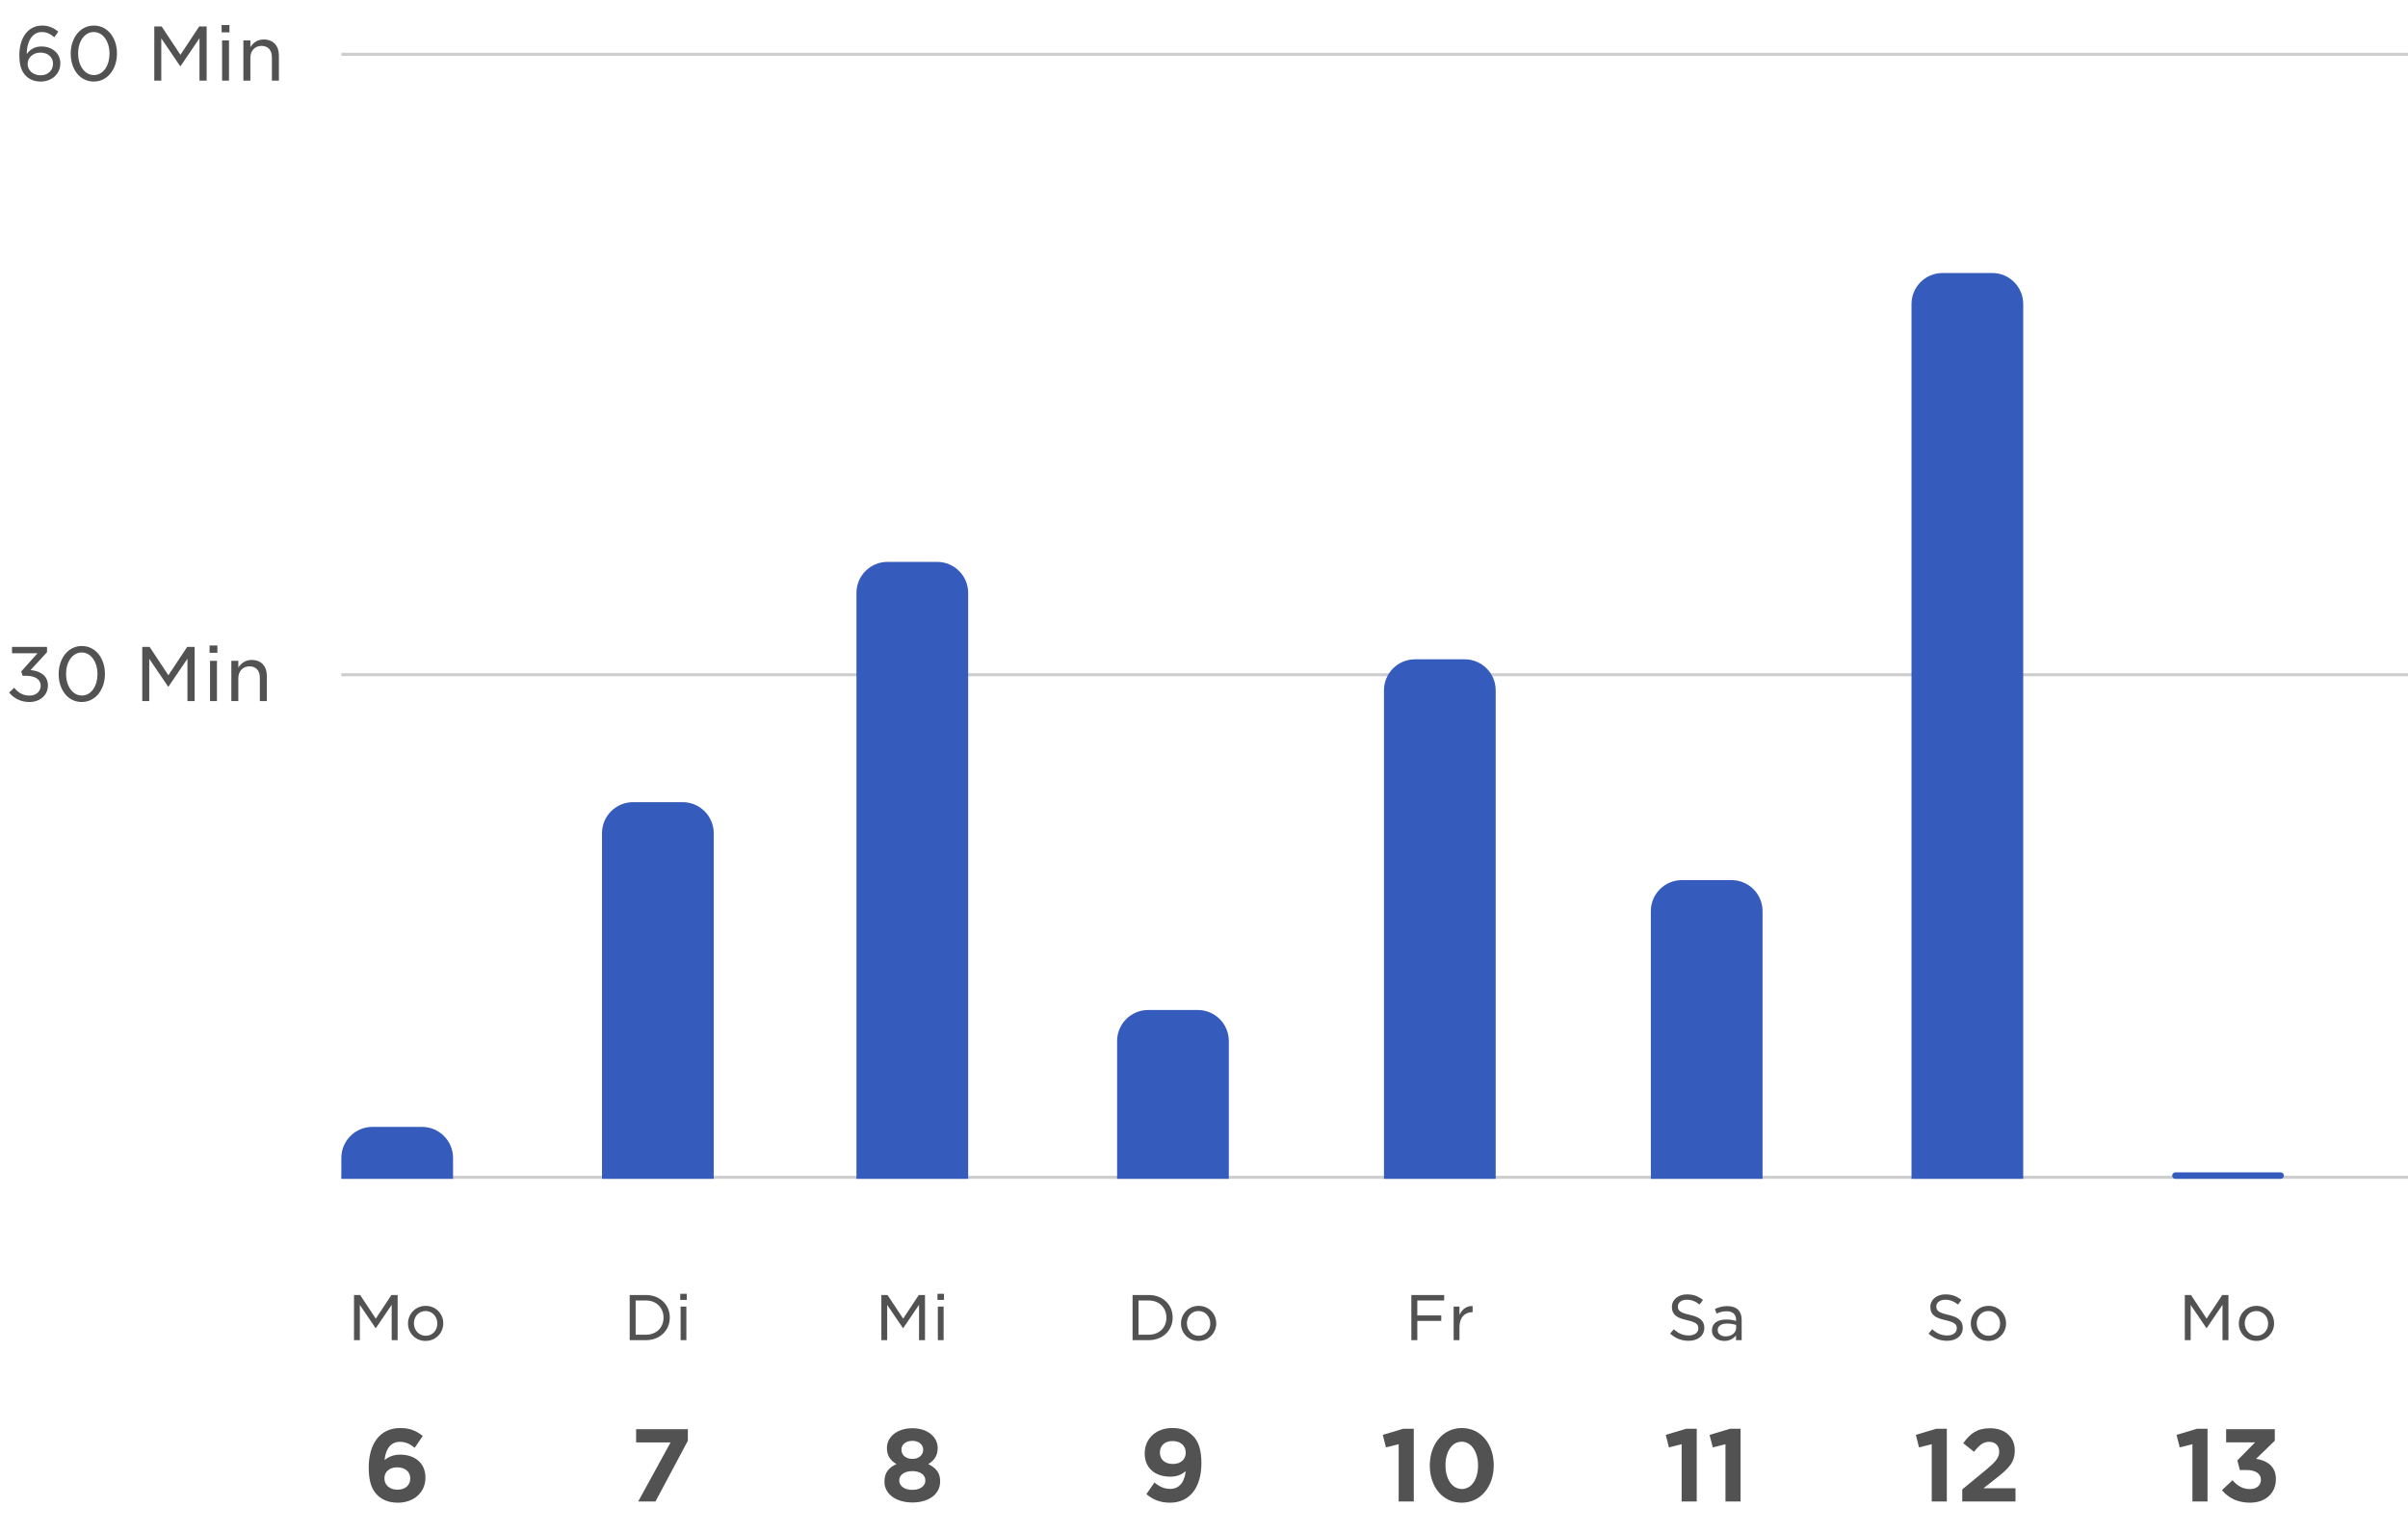
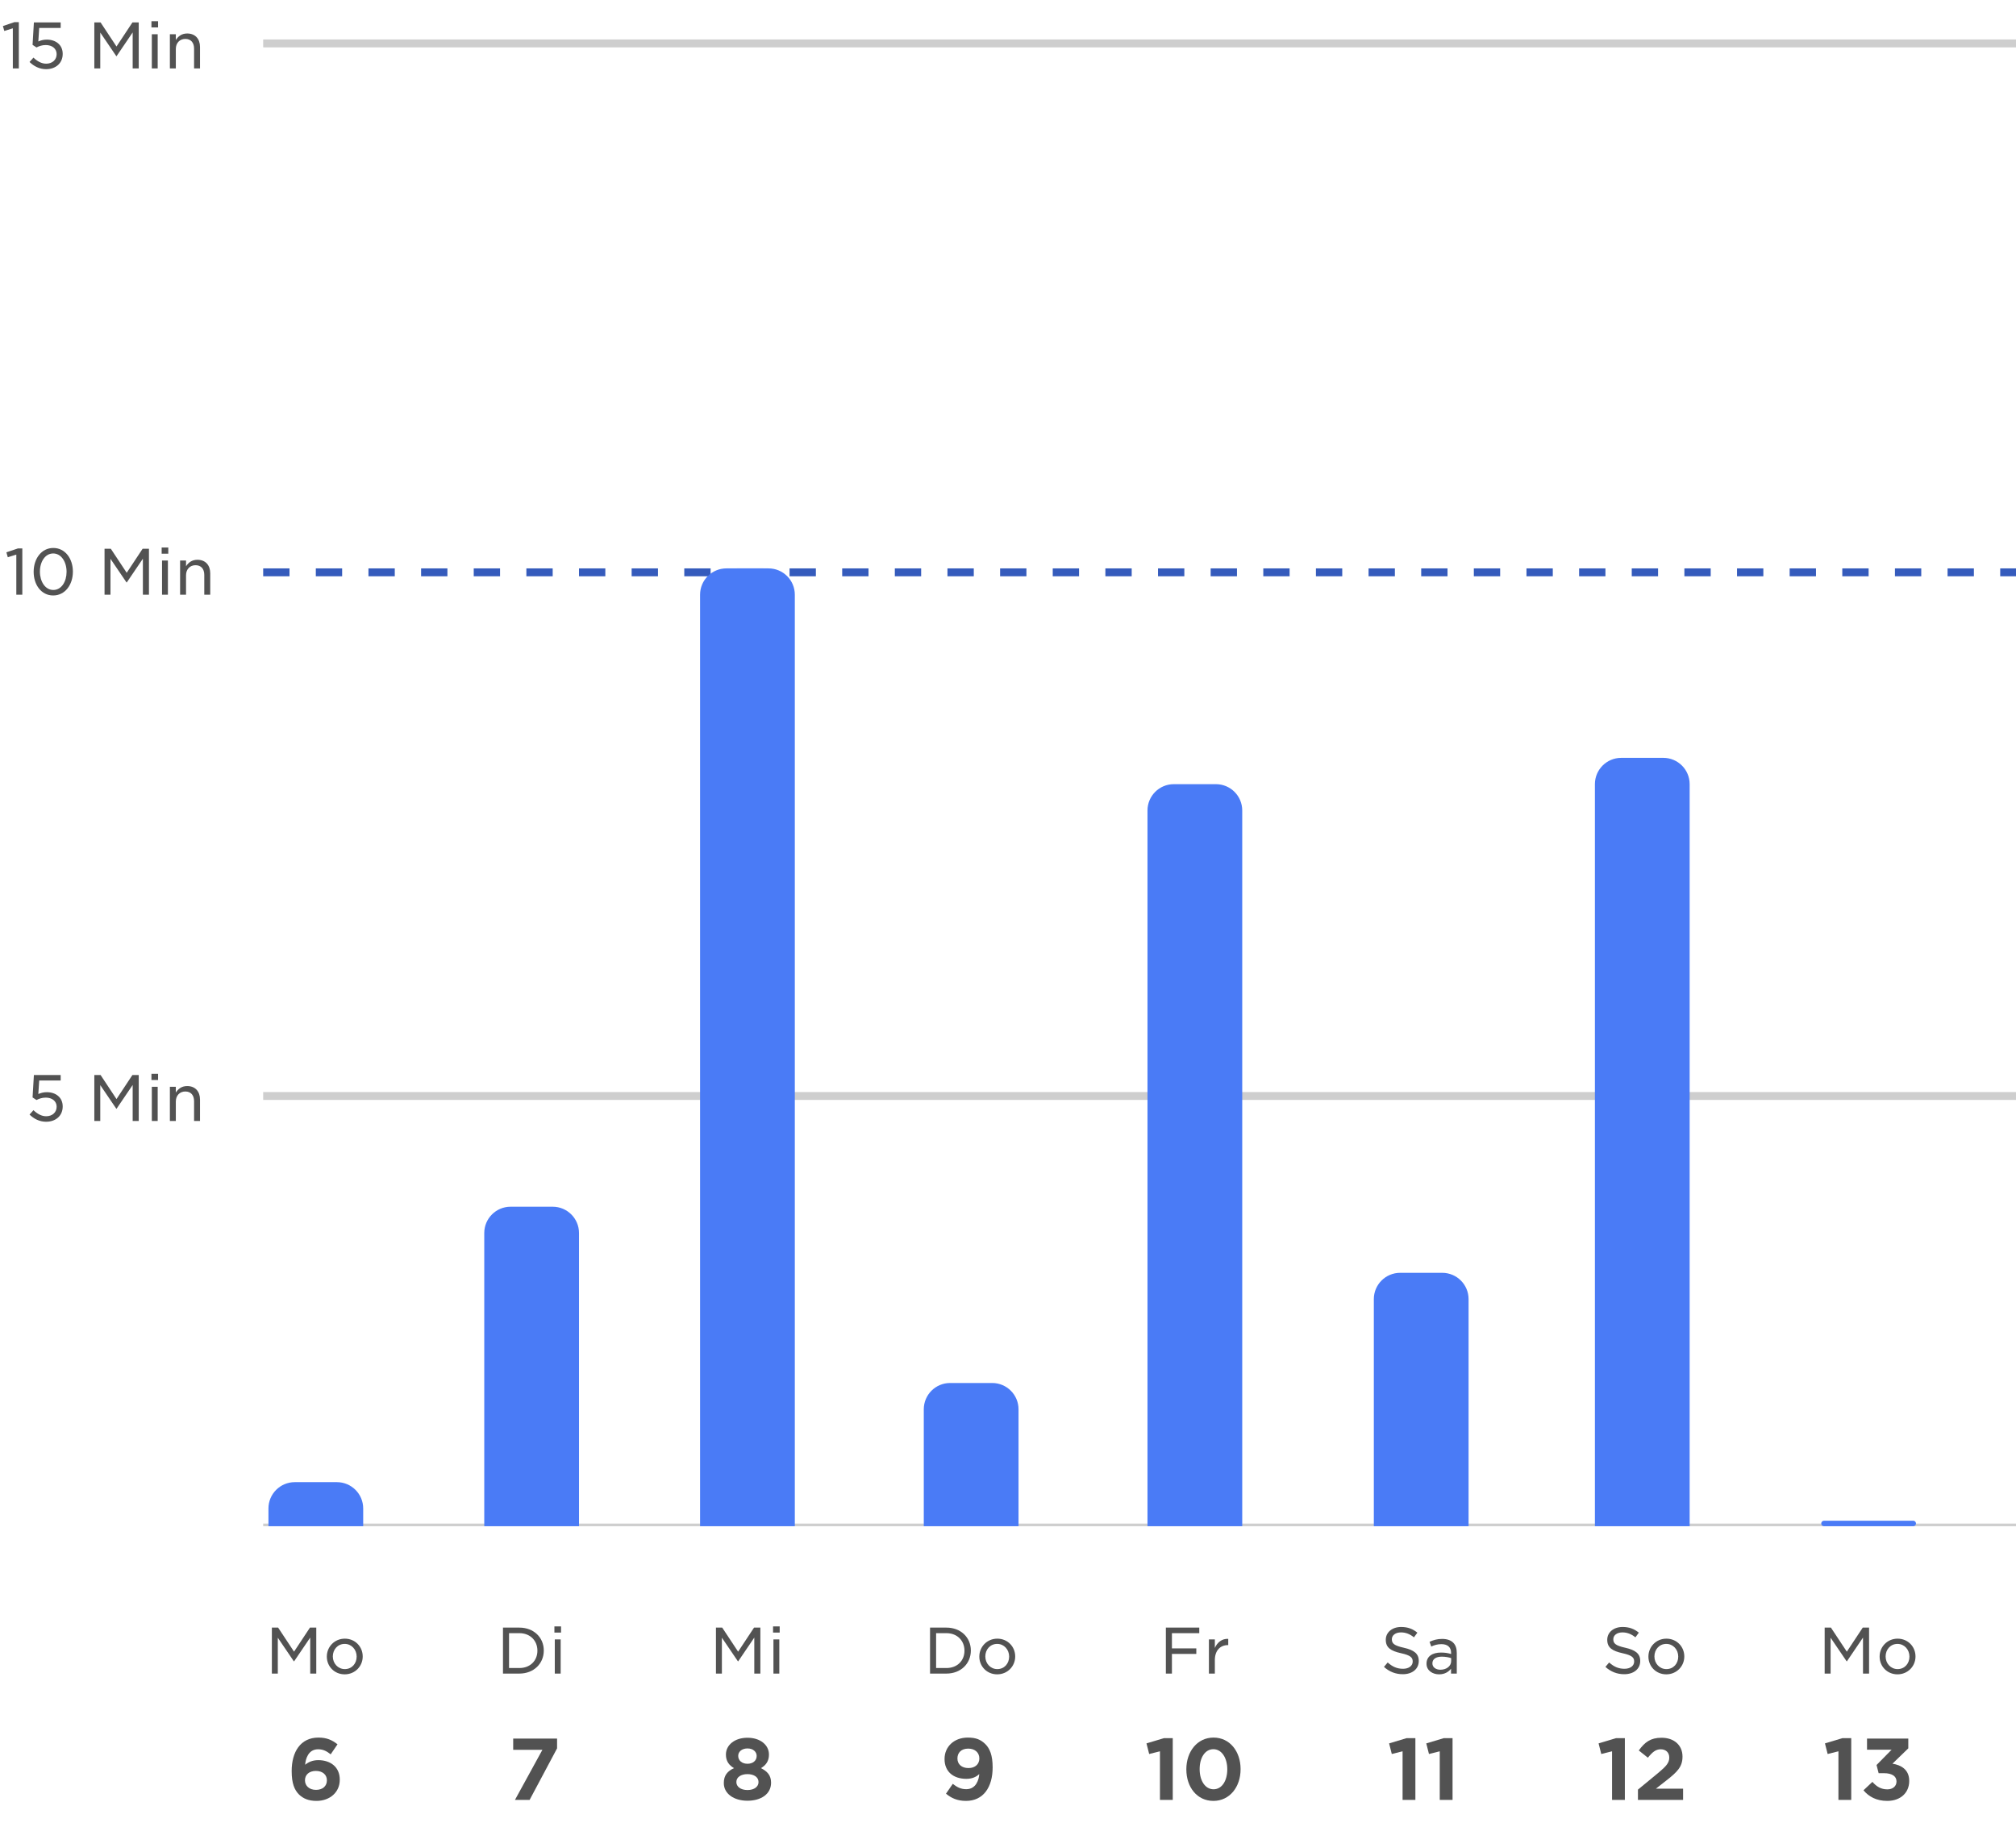
- <svg xmlns="http://www.w3.org/2000/svg" width="388" height="247" viewBox="0 0 388 247" fill="none">
-   <line x1="55" y1="189.75" x2="388" y2="189.75" stroke="#CECECE" stroke-width="0.5" />
-   <line x1="55" y1="108.75" x2="388" y2="108.75" stroke="#CECECE" stroke-width="0.5" />
-   <path d="M4.745 113.144C6.437 113.144 7.721 112.052 7.721 110.48V110.456C7.721 108.848 6.389 108.128 4.925 107.996L7.577 105.116V104.264H1.937V105.284H6.053L3.425 108.212L3.641 108.92H4.241C5.609 108.92 6.557 109.484 6.557 110.504V110.528C6.557 111.476 5.765 112.112 4.769 112.112C3.725 112.112 2.945 111.656 2.297 110.852L1.469 111.608C2.189 112.508 3.269 113.144 4.745 113.144ZM13.163 113.144C15.431 113.144 16.907 111.092 16.907 108.632V108.608C16.907 106.148 15.443 104.12 13.187 104.12C10.931 104.12 9.455 106.172 9.455 108.632V108.656C9.455 111.116 10.895 113.144 13.163 113.144ZM13.187 112.1C11.639 112.1 10.643 110.48 10.643 108.632V108.608C10.643 106.748 11.627 105.164 13.163 105.164C14.711 105.164 15.707 106.772 15.707 108.632V108.656C15.707 110.504 14.747 112.1 13.187 112.1ZM22.921 113H24.049V106.184L27.097 110.672H27.145L30.205 106.16V113H31.357V104.264H30.157L27.133 108.836L24.109 104.264H22.921V113ZM33.771 105.212H35.031V104.036H33.771V105.212ZM33.843 113H34.959V106.508H33.843V113ZM37.275 113H38.403V109.304C38.403 108.14 39.171 107.396 40.203 107.396C41.259 107.396 41.871 108.092 41.871 109.244V113H42.999V108.932C42.999 107.408 42.111 106.364 40.563 106.364C39.483 106.364 38.835 106.928 38.403 107.6V106.508H37.275V113Z" fill="#525252" />
-   <line x1="55" y1="8.75" x2="388" y2="8.75" stroke="#CECECE" stroke-width="0.5" />
-   <path d="M6.551 13.144C8.339 13.144 9.72 11.92 9.72 10.216V10.192C9.72 8.524 8.328 7.492 6.684 7.492C5.604 7.492 4.859 7.948 4.308 8.716V8.656C4.308 6.904 5.088 5.164 6.731 5.164C7.535 5.164 8.111 5.464 8.748 6.004L9.396 5.104C8.627 4.492 7.859 4.12 6.792 4.12C4.439 4.12 3.119 6.196 3.119 8.86V8.884C3.119 10.66 3.515 11.56 4.199 12.256C4.763 12.808 5.556 13.144 6.551 13.144ZM6.551 12.136C5.316 12.136 4.452 11.344 4.452 10.3V10.276C4.452 9.34 5.268 8.476 6.516 8.476C7.728 8.476 8.543 9.232 8.543 10.24V10.264C8.543 11.308 7.776 12.136 6.551 12.136ZM15.103 13.144C17.371 13.144 18.847 11.092 18.847 8.632V8.608C18.847 6.148 17.383 4.12 15.127 4.12C12.871 4.12 11.395 6.172 11.395 8.632V8.656C11.395 11.116 12.835 13.144 15.103 13.144ZM15.127 12.1C13.579 12.1 12.583 10.48 12.583 8.632V8.608C12.583 6.748 13.567 5.164 15.103 5.164C16.651 5.164 17.647 6.772 17.647 8.632V8.656C17.647 10.504 16.687 12.1 15.127 12.1ZM24.861 13H25.989V6.184L29.037 10.672H29.085L32.145 6.16V13H33.297V4.264H32.097L29.073 8.836L26.049 4.264H24.861V13ZM35.711 5.212H36.971V4.036H35.711V5.212ZM35.783 13H36.899V6.508H35.783V13ZM39.215 13H40.343V9.304C40.343 8.14 41.111 7.396 42.143 7.396C43.199 7.396 43.811 8.092 43.811 9.244V13H44.939V8.932C44.939 7.408 44.051 6.364 42.503 6.364C41.423 6.364 40.775 6.928 40.343 7.6V6.508H39.215V13Z" fill="#525252" />
-   <rect width="18" height="1.047" rx="0.523" transform="matrix(1 0 0 -1 350 190)" fill="#355BBC" />
-   <path d="M352.041 216H352.981V210.32L355.521 214.06H355.561L358.111 210.3V216H359.071V208.72H358.071L355.551 212.53L353.031 208.72H352.041V216ZM363.573 216.12C365.213 216.12 366.423 214.83 366.423 213.3V213.28C366.423 211.74 365.223 210.47 363.593 210.47C361.953 210.47 360.743 211.77 360.743 213.3V213.32C360.743 214.85 361.933 216.12 363.573 216.12ZM363.593 215.29C362.503 215.29 361.693 214.39 361.693 213.3V213.28C361.693 212.2 362.453 211.3 363.573 211.3C364.653 211.3 365.463 212.2 365.463 213.3V213.32C365.463 214.4 364.713 215.29 363.593 215.29Z" fill="#525252" />
-   <path d="M353.266 242H355.698V230.272H354.018L350.706 231.264L351.218 233.28L353.266 232.768V242ZM362.537 242.192C365.097 242.192 366.713 240.608 366.713 238.416V238.384C366.713 236.224 365.145 235.376 363.529 235.12L366.537 232.208V230.352H358.697V232.464H363.369L360.505 235.376L360.905 236.928H361.945C363.401 236.928 364.297 237.488 364.297 238.48V238.512C364.297 239.408 363.577 240 362.569 240C361.369 240 360.521 239.488 359.721 238.576L358.025 240.176C359.017 241.36 360.457 242.192 362.537 242.192Z" fill="#525252" />
-   <path d="M308 49C308 46.239 310.239 44 313 44H321C323.761 44 326 46.239 326 49V190H308V49Z" fill="#355BBC" />
-   <path d="M313.738 216.1C315.208 216.1 316.258 215.29 316.258 214.01V213.99C316.258 212.84 315.498 212.27 313.898 211.91C312.358 211.57 311.998 211.23 311.998 210.57V210.55C311.998 209.96 312.548 209.48 313.438 209.48C314.168 209.48 314.828 209.72 315.498 210.26L316.038 209.52C315.298 208.92 314.518 208.62 313.458 208.62C312.058 208.62 311.038 209.46 311.038 210.64V210.66C311.038 211.9 311.838 212.42 313.478 212.78C314.958 213.11 315.298 213.46 315.298 214.08V214.1C315.298 214.77 314.688 215.24 313.768 215.24C312.798 215.24 312.078 214.9 311.338 214.24L310.748 214.94C311.618 215.72 312.598 216.1 313.738 216.1ZM320.386 216.12C322.026 216.12 323.236 214.83 323.236 213.3V213.28C323.236 211.74 322.036 210.47 320.406 210.47C318.766 210.47 317.556 211.77 317.556 213.3V213.32C317.556 214.85 318.746 216.12 320.386 216.12ZM320.406 215.29C319.316 215.29 318.506 214.39 318.506 213.3V213.28C318.506 212.2 319.266 211.3 320.386 211.3C321.466 211.3 322.276 212.2 322.276 213.3V213.32C322.276 214.4 321.526 215.29 320.406 215.29Z" fill="#525252" />
-   <path d="M311.258 242H313.69V230.272H312.01L308.698 231.264L309.21 233.28L311.258 232.768V242ZM316.177 242H324.753V239.872H319.585L321.585 238.304C323.649 236.688 324.641 235.712 324.641 233.792V233.76C324.641 231.6 323.041 230.192 320.657 230.192C318.577 230.192 317.473 231.04 316.337 232.608L318.065 233.984C318.929 232.912 319.569 232.384 320.497 232.384C321.441 232.384 322.129 232.944 322.129 233.968C322.129 234.944 321.553 235.6 320.081 236.832L316.177 240.048V242Z" fill="#525252" />
-   <path d="M266 146.85C266 144.089 268.239 141.85 271 141.85H279C281.761 141.85 284 144.089 284 146.85V190H266V146.85Z" fill="#355BBC" />
-   <path d="M272.094 216.1C273.564 216.1 274.614 215.29 274.614 214.01V213.99C274.614 212.84 273.854 212.27 272.254 211.91C270.714 211.57 270.354 211.23 270.354 210.57V210.55C270.354 209.96 270.904 209.48 271.794 209.48C272.524 209.48 273.184 209.72 273.854 210.26L274.394 209.52C273.654 208.92 272.874 208.62 271.814 208.62C270.414 208.62 269.394 209.46 269.394 210.64V210.66C269.394 211.9 270.194 212.42 271.834 212.78C273.314 213.11 273.654 213.46 273.654 214.08V214.1C273.654 214.77 273.044 215.24 272.124 215.24C271.154 215.24 270.434 214.9 269.694 214.24L269.104 214.94C269.974 215.72 270.954 216.1 272.094 216.1ZM277.833 216.12C278.753 216.12 279.353 215.7 279.723 215.23V216H280.633V212.72C280.633 212.03 280.453 211.49 280.073 211.11C279.683 210.72 279.093 210.51 278.313 210.51C277.503 210.51 276.913 210.7 276.323 210.97L276.593 211.72C277.083 211.49 277.573 211.34 278.203 211.34C279.173 211.34 279.733 211.82 279.733 212.72V212.9C279.263 212.76 278.803 212.67 278.133 212.67C276.783 212.67 275.843 213.27 275.843 214.42V214.44C275.843 215.54 276.823 216.12 277.833 216.12ZM278.043 215.39C277.353 215.39 276.773 215.02 276.773 214.39V214.37C276.773 213.73 277.313 213.32 278.263 213.32C278.873 213.32 279.373 213.43 279.743 213.55V214.02C279.743 214.83 278.993 215.39 278.043 215.39Z" fill="#525252" />
-   <path d="M270.962 242H273.394V230.272H271.714L268.402 231.264L268.914 233.28L270.962 232.768V242ZM278.024 242H280.456V230.272H278.776L275.464 231.264L275.976 233.28L278.024 232.768V242Z" fill="#525252" />
-   <path d="M223 111.262C223 108.5 225.239 106.262 228 106.262H236C238.761 106.262 241 108.5 241 111.262V190H223V111.262Z" fill="#355BBC" />
-   <path d="M227.41 216H228.37V212.89H232.23V212.01H228.37V209.6H232.7V208.72H227.41V216ZM234.224 216H235.164V213.87C235.164 212.3 236.064 211.49 237.224 211.49H237.284V210.5C236.284 210.45 235.544 211.07 235.164 211.94V210.59H234.224V216Z" fill="#525252" />
-   <path d="M225.368 242H227.8V230.272H226.12L222.808 231.264L223.32 233.28L225.368 232.768V242ZM235.518 242.192C238.622 242.192 240.686 239.536 240.686 236.176V236.144C240.686 232.768 238.622 230.16 235.55 230.16C232.462 230.16 230.382 232.816 230.382 236.176V236.208C230.382 239.584 232.414 242.192 235.518 242.192ZM235.55 239.984C233.95 239.984 232.91 238.336 232.91 236.176V236.144C232.91 233.984 233.934 232.368 235.518 232.368C237.102 232.368 238.158 234.032 238.158 236.176V236.208C238.158 238.352 237.15 239.984 235.55 239.984Z" fill="#525252" />
-   <path d="M180 167.785C180 165.024 182.239 162.785 185 162.785H193C195.761 162.785 198 165.024 198 167.785V190H180V167.785Z" fill="#355BBC" />
-   <path d="M182.491 216H185.081C187.371 216 188.951 214.41 188.951 212.36V212.34C188.951 210.29 187.371 208.72 185.081 208.72H182.491V216ZM185.081 209.6C186.821 209.6 187.941 210.81 187.941 212.36V212.38C187.941 213.94 186.821 215.12 185.081 215.12H183.451V209.6H185.081ZM193.123 216.12C194.763 216.12 195.973 214.83 195.973 213.3V213.28C195.973 211.74 194.773 210.47 193.143 210.47C191.503 210.47 190.293 211.77 190.293 213.3V213.32C190.293 214.85 191.483 216.12 193.123 216.12ZM193.143 215.29C192.053 215.29 191.243 214.39 191.243 213.3V213.28C191.243 212.2 192.003 211.3 193.123 211.3C194.203 211.3 195.013 212.2 195.013 213.3V213.32C195.013 214.4 194.263 215.29 193.143 215.29Z" fill="#525252" />
-   <path d="M188.574 239.968C187.598 239.968 186.862 239.632 186.014 238.944L184.718 240.816C185.694 241.632 186.83 242.192 188.526 242.192C191.79 242.192 193.582 239.616 193.582 235.84V235.808C193.582 233.52 193.038 232.24 192.206 231.408C191.326 230.544 190.414 230.16 188.862 230.16C186.254 230.16 184.446 231.888 184.446 234.224V234.256C184.446 236.592 186.078 238 188.59 238C189.63 238 190.446 237.664 191.022 237.104H191.038C190.974 238.176 190.43 239.968 188.574 239.968ZM188.99 235.952C187.694 235.952 186.894 235.216 186.894 234.144V234.112C186.894 233.04 187.63 232.256 188.942 232.256C190.254 232.256 191.054 233.04 191.054 234.112V234.144C191.054 235.168 190.302 235.952 188.99 235.952Z" fill="#525252" />
-   <path d="M138 95.561C138 92.799 140.239 90.561 143 90.561H151C153.761 90.561 156 92.799 156 95.561V190H138V95.561Z" fill="#355BBC" />
-   <path d="M142.014 216H142.954V210.32L145.494 214.06H145.534L148.084 210.3V216H149.044V208.72H148.044L145.524 212.53L143.004 208.72H142.014V216ZM151.055 209.51H152.105V208.53H151.055V209.51ZM151.115 216H152.045V210.59H151.115V216Z" fill="#525252" />
-   <path d="M147.007 242.16C149.567 242.16 151.487 240.896 151.487 238.752V238.72C151.487 237.328 150.767 236.576 149.567 235.968C150.479 235.424 151.087 234.656 151.087 233.408V233.376C151.087 231.568 149.439 230.192 147.007 230.192C144.559 230.192 142.911 231.584 142.911 233.376V233.408C142.911 234.656 143.519 235.424 144.447 235.968C143.199 236.528 142.511 237.36 142.511 238.784V238.816C142.511 240.832 144.431 242.16 147.007 242.16ZM147.007 235.136C145.951 235.136 145.247 234.512 145.247 233.648V233.616C145.247 232.864 145.919 232.224 147.007 232.224C148.095 232.224 148.751 232.88 148.751 233.632V233.664C148.751 234.528 148.047 235.136 147.007 235.136ZM147.007 240.128C145.679 240.128 144.895 239.456 144.895 238.624V238.592C144.895 237.664 145.791 237.104 147.007 237.104C148.207 237.104 149.103 237.664 149.103 238.592V238.624C149.103 239.472 148.319 240.128 147.007 240.128Z" fill="#525252" />
-   <path d="M97 134.29C97 131.528 99.239 129.29 102 129.29H110C112.761 129.29 115 131.528 115 134.29V190H97V134.29Z" fill="#355BBC" />
-   <path d="M101.463 216H104.053C106.343 216 107.923 214.41 107.923 212.36V212.34C107.923 210.29 106.343 208.72 104.053 208.72H101.463V216ZM104.053 209.6C105.793 209.6 106.913 210.81 106.913 212.36V212.38C106.913 213.94 105.793 215.12 104.053 215.12H102.423V209.6H104.053ZM109.606 209.51H110.656V208.53H109.606V209.51ZM109.666 216H110.596V210.59H109.666V216Z" fill="#525252" />
-   <path d="M102.833 242H105.617L110.833 232.208V230.352H102.497V232.48H108.049L102.833 242Z" fill="#525252" />
-   <path d="M55 186.626C55 183.865 57.239 181.626 60 181.626H68C70.761 181.626 73 183.865 73 186.626V190H55V186.626Z" fill="#355BBC" />
-   <path d="M57.041 216H57.981V210.32L60.521 214.06H60.561L63.111 210.3V216H64.071V208.72H63.071L60.551 212.53L58.031 208.72H57.041V216ZM68.573 216.12C70.213 216.12 71.423 214.83 71.423 213.3V213.28C71.423 211.74 70.223 210.47 68.593 210.47C66.953 210.47 65.743 211.77 65.743 213.3V213.32C65.743 214.85 66.933 216.12 68.573 216.12ZM68.593 215.29C67.503 215.29 66.693 214.39 66.693 213.3V213.28C66.693 212.2 67.453 211.3 68.573 211.3C69.653 211.3 70.463 212.2 70.463 213.3V213.32C70.463 214.4 69.713 215.29 68.593 215.29Z" fill="#525252" />
-   <path d="M64.133 242.192C66.645 242.192 68.549 240.56 68.549 238.192V238.144C68.549 235.744 66.773 234.448 64.469 234.448C63.382 234.448 62.597 234.816 61.989 235.312H61.974C62.053 234.192 62.581 232.384 64.421 232.384C65.413 232.384 66.053 232.736 66.822 233.344L68.118 231.44C67.094 230.624 66.07 230.16 64.501 230.16C61.062 230.16 59.413 232.912 59.413 236.512V236.544C59.413 238.864 59.941 240.096 60.789 240.96C61.605 241.76 62.645 242.192 64.133 242.192ZM64.037 240.096C62.742 240.096 61.941 239.312 61.941 238.288V238.256C61.941 237.248 62.709 236.496 64.005 236.496C65.317 236.496 66.102 237.248 66.102 238.256V238.304C66.102 239.328 65.35 240.096 64.037 240.096Z" fill="#525252" />
+ <svg xmlns="http://www.w3.org/2000/svg" width="383" height="347" viewBox="0 0 383 347" fill="none">
+   <line x1="50" y1="289.75" x2="383" y2="289.75" stroke="#CECECE" stroke-width="0.5" />
+   <line x1="50" y1="208.25" x2="383" y2="208.25" stroke="#CECECE" stroke-width="1.5" />
+   <path d="M8.756 213.144C10.616 213.144 11.912 211.98 11.912 210.252V210.228C11.912 208.512 10.58 207.528 8.9 207.528C8.216 207.528 7.748 207.684 7.28 207.876L7.448 205.308H11.528V204.264H6.44L6.188 208.524L6.932 209.016C7.424 208.764 7.988 208.56 8.696 208.56C9.908 208.56 10.76 209.244 10.76 210.276V210.3C10.76 211.344 9.956 212.1 8.768 212.1C7.904 212.1 7.1 211.656 6.356 210.948L5.612 211.776C6.416 212.568 7.484 213.144 8.756 213.144ZM17.921 213H19.049V206.184L22.097 210.672H22.145L25.205 206.16V213H26.357V204.264H25.157L22.133 208.836L19.109 204.264H17.921V213ZM28.771 205.212H30.031V204.036H28.771V205.212ZM28.843 213H29.959V206.508H28.843V213ZM32.275 213H33.403V209.304C33.403 208.14 34.171 207.396 35.203 207.396C36.259 207.396 36.871 208.092 36.871 209.244V213H37.999V208.932C37.999 207.408 37.111 206.364 35.563 206.364C34.483 206.364 33.835 206.928 33.403 207.6V206.508H32.275V213Z" fill="#525252" />
+   <line x1="50" y1="8.25" x2="383" y2="8.25" stroke="#CECECE" stroke-width="1.5" />
+   <path d="M2.437 13H3.577V4.204H2.749L0.553 4.948L0.817 5.884L2.437 5.38V13ZM8.756 13.144C10.616 13.144 11.912 11.98 11.912 10.252V10.228C11.912 8.512 10.58 7.528 8.9 7.528C8.216 7.528 7.748 7.684 7.28 7.876L7.448 5.308H11.528V4.264H6.44L6.188 8.524L6.932 9.016C7.424 8.764 7.988 8.56 8.696 8.56C9.908 8.56 10.76 9.244 10.76 10.276V10.3C10.76 11.344 9.956 12.1 8.768 12.1C7.904 12.1 7.1 11.656 6.356 10.948L5.612 11.776C6.416 12.568 7.484 13.144 8.756 13.144ZM17.921 13H19.049V6.184L22.097 10.672H22.145L25.205 6.16V13H26.357V4.264H25.157L22.133 8.836L19.109 4.264H17.921V13ZM28.771 5.212H30.031V4.036H28.771V5.212ZM28.843 13H29.959V6.508H28.843V13ZM32.275 13H33.403V9.304C33.403 8.14 34.171 7.396 35.203 7.396C36.259 7.396 36.871 8.092 36.871 9.244V13H37.999V8.932C37.999 7.408 37.111 6.364 35.563 6.364C34.483 6.364 33.835 6.928 33.403 7.6V6.508H32.275V13Z" fill="#525252" />
+   <line y1="-0.75" x2="333" y2="-0.75" transform="matrix(1 0 0 -1 50 108)" stroke="#355BBC" stroke-width="1.5" stroke-dasharray="5 5" />
+   <path d="M3.1 113H4.24V104.204H3.412L1.216 104.948L1.48 105.884L3.1 105.38V113ZM10.103 113.144C12.371 113.144 13.847 111.092 13.847 108.632V108.608C13.847 106.148 12.383 104.12 10.127 104.12C7.871 104.12 6.395 106.172 6.395 108.632V108.656C6.395 111.116 7.835 113.144 10.103 113.144ZM10.127 112.1C8.579 112.1 7.583 110.48 7.583 108.632V108.608C7.583 106.748 8.567 105.164 10.103 105.164C11.651 105.164 12.647 106.772 12.647 108.632V108.656C12.647 110.504 11.687 112.1 10.127 112.1ZM19.861 113H20.989V106.184L24.037 110.672H24.085L27.145 106.16V113H28.297V104.264H27.097L24.073 108.836L21.049 104.264H19.861V113ZM30.711 105.212H31.971V104.036H30.711V105.212ZM30.783 113H31.899V106.508H30.783V113ZM34.215 113H35.343V109.304C35.343 108.14 36.111 107.396 37.143 107.396C38.199 107.396 38.811 108.092 38.811 109.244V113H39.939V108.932C39.939 107.408 39.051 106.364 37.503 106.364C36.423 106.364 35.775 106.928 35.343 107.6V106.508H34.215V113Z" fill="#525252" />
+   <rect width="18" height="1.047" rx="0.523" transform="matrix(1 0 0 -1 346 290)" fill="#4A7BF6" />
+   <path d="M346.65 318H347.778V311.184L350.826 315.672H350.874L353.934 311.16V318H355.086V309.264H353.886L350.862 313.836L347.838 309.264H346.65V318ZM360.487 318.144C362.455 318.144 363.907 316.596 363.907 314.76V314.736C363.907 312.888 362.467 311.364 360.511 311.364C358.543 311.364 357.091 312.924 357.091 314.76V314.784C357.091 316.62 358.519 318.144 360.487 318.144ZM360.511 317.148C359.203 317.148 358.231 316.068 358.231 314.76V314.736C358.231 313.44 359.143 312.36 360.487 312.36C361.783 312.36 362.755 313.44 362.755 314.76V314.784C362.755 316.08 361.855 317.148 360.511 317.148Z" fill="#525252" />
+   <path d="M349.266 342H351.698V330.272H350.018L346.706 331.264L347.218 333.28L349.266 332.768V342ZM358.537 342.192C361.097 342.192 362.713 340.608 362.713 338.416V338.384C362.713 336.224 361.145 335.376 359.529 335.12L362.537 332.208V330.352H354.697V332.464H359.369L356.505 335.376L356.905 336.928H357.945C359.401 336.928 360.297 337.488 360.297 338.48V338.512C360.297 339.408 359.577 340 358.569 340C357.369 340 356.521 339.488 355.721 338.576L354.025 340.176C355.017 341.36 356.457 342.192 358.537 342.192Z" fill="#525252" />
+   <path d="M303 149C303 146.239 305.239 144 308 144H316C318.761 144 321 146.239 321 149V290H303V149Z" fill="#4A7BF6" />
+   <path d="M308.585 318.12C310.349 318.12 311.609 317.148 311.609 315.612V315.588C311.609 314.208 310.697 313.524 308.777 313.092C306.929 312.684 306.497 312.276 306.497 311.484V311.46C306.497 310.752 307.157 310.176 308.225 310.176C309.101 310.176 309.893 310.464 310.697 311.112L311.345 310.224C310.457 309.504 309.521 309.144 308.249 309.144C306.569 309.144 305.345 310.152 305.345 311.568V311.592C305.345 313.08 306.305 313.704 308.273 314.136C310.049 314.532 310.457 314.952 310.457 315.696V315.72C310.457 316.524 309.725 317.088 308.621 317.088C307.457 317.088 306.593 316.68 305.705 315.888L304.997 316.728C306.041 317.664 307.217 318.12 308.585 318.12ZM316.563 318.144C318.531 318.144 319.983 316.596 319.983 314.76V314.736C319.983 312.888 318.543 311.364 316.587 311.364C314.619 311.364 313.167 312.924 313.167 314.76V314.784C313.167 316.62 314.595 318.144 316.563 318.144ZM316.587 317.148C315.279 317.148 314.307 316.068 314.307 314.76V314.736C314.307 313.44 315.219 312.36 316.563 312.36C317.859 312.36 318.831 313.44 318.831 314.76V314.784C318.831 316.08 317.931 317.148 316.587 317.148Z" fill="#525252" />
+   <path d="M306.258 342H308.69V330.272H307.01L303.698 331.264L304.21 333.28L306.258 332.768V342ZM311.177 342H319.753V339.872H314.585L316.585 338.304C318.649 336.688 319.641 335.712 319.641 333.792V333.76C319.641 331.6 318.041 330.192 315.657 330.192C313.577 330.192 312.473 331.04 311.337 332.608L313.065 333.984C313.929 332.912 314.569 332.384 315.497 332.384C316.441 332.384 317.129 332.944 317.129 333.968C317.129 334.944 316.553 335.6 315.081 336.832L311.177 340.048V342Z" fill="#525252" />
+   <path d="M261 246.85C261 244.089 263.239 241.85 266 241.85H274C276.761 241.85 279 244.089 279 246.85V290H261V246.85Z" fill="#4A7BF6" />
+   <path d="M266.513 318.12C268.277 318.12 269.537 317.148 269.537 315.612V315.588C269.537 314.208 268.625 313.524 266.705 313.092C264.857 312.684 264.425 312.276 264.425 311.484V311.46C264.425 310.752 265.085 310.176 266.153 310.176C267.029 310.176 267.821 310.464 268.625 311.112L269.273 310.224C268.385 309.504 267.449 309.144 266.177 309.144C264.497 309.144 263.273 310.152 263.273 311.568V311.592C263.273 313.08 264.233 313.704 266.201 314.136C267.977 314.532 268.385 314.952 268.385 315.696V315.72C268.385 316.524 267.653 317.088 266.549 317.088C265.385 317.088 264.521 316.68 263.633 315.888L262.925 316.728C263.969 317.664 265.145 318.12 266.513 318.12ZM273.399 318.144C274.503 318.144 275.223 317.64 275.667 317.076V318H276.759V314.064C276.759 313.236 276.543 312.588 276.087 312.132C275.619 311.664 274.911 311.412 273.975 311.412C273.003 311.412 272.295 311.64 271.587 311.964L271.911 312.864C272.499 312.588 273.087 312.408 273.843 312.408C275.007 312.408 275.679 312.984 275.679 314.064V314.28C275.115 314.112 274.563 314.004 273.759 314.004C272.139 314.004 271.011 314.724 271.011 316.104V316.128C271.011 317.448 272.187 318.144 273.399 318.144ZM273.651 317.268C272.823 317.268 272.127 316.824 272.127 316.068V316.044C272.127 315.276 272.775 314.784 273.915 314.784C274.647 314.784 275.247 314.916 275.691 315.06V315.624C275.691 316.596 274.791 317.268 273.651 317.268Z" fill="#525252" />
+   <path d="M266.462 342H268.894V330.272H267.214L263.902 331.264L264.414 333.28L266.462 332.768V342ZM273.524 342H275.956V330.272H274.276L270.964 331.264L271.476 333.28L273.524 332.768V342Z" fill="#525252" />
+   <path d="M218 154C218 151.239 220.239 149 223 149H231C233.761 149 236 151.239 236 154V290H218V154Z" fill="#4A7BF6" />
+   <path d="M221.491 318H222.643V314.268H227.275V313.212H222.643V310.32H227.839V309.264H221.491V318ZM229.669 318H230.797V315.444C230.797 313.56 231.877 312.588 233.269 312.588H233.341V311.4C232.141 311.34 231.253 312.084 230.797 313.128V311.508H229.669V318Z" fill="#525252" />
+   <path d="M220.368 342H222.8V330.272H221.12L217.808 331.264L218.32 333.28L220.368 332.768V342ZM230.518 342.192C233.622 342.192 235.686 339.536 235.686 336.176V336.144C235.686 332.768 233.622 330.16 230.55 330.16C227.462 330.16 225.382 332.816 225.382 336.176V336.208C225.382 339.584 227.414 342.192 230.518 342.192ZM230.55 339.984C228.95 339.984 227.91 338.336 227.91 336.176V336.144C227.91 333.984 228.934 332.368 230.518 332.368C232.102 332.368 233.158 334.032 233.158 336.176V336.208C233.158 338.352 232.15 339.984 230.55 339.984Z" fill="#525252" />
+   <path d="M175.5 267.785C175.5 265.024 177.739 262.785 180.5 262.785H188.5C191.261 262.785 193.5 265.024 193.5 267.785V290H175.5V267.785Z" fill="#4A7BF6" />
+   <path d="M176.689 318H179.797C182.545 318 184.441 316.092 184.441 313.632V313.608C184.441 311.148 182.545 309.264 179.797 309.264H176.689V318ZM179.797 310.32C181.885 310.32 183.229 311.772 183.229 313.632V313.656C183.229 315.528 181.885 316.944 179.797 316.944H177.841V310.32H179.797ZM189.448 318.144C191.416 318.144 192.868 316.596 192.868 314.76V314.736C192.868 312.888 191.428 311.364 189.472 311.364C187.504 311.364 186.052 312.924 186.052 314.76V314.784C186.052 316.62 187.48 318.144 189.448 318.144ZM189.472 317.148C188.164 317.148 187.192 316.068 187.192 314.76V314.736C187.192 313.44 188.104 312.36 189.448 312.36C190.744 312.36 191.716 313.44 191.716 314.76V314.784C191.716 316.08 190.816 317.148 189.472 317.148Z" fill="#525252" />
+   <path d="M183.574 339.968C182.598 339.968 181.862 339.632 181.014 338.944L179.718 340.816C180.694 341.632 181.83 342.192 183.526 342.192C186.79 342.192 188.582 339.616 188.582 335.84V335.808C188.582 333.52 188.038 332.24 187.206 331.408C186.326 330.544 185.414 330.16 183.862 330.16C181.254 330.16 179.446 331.888 179.446 334.224V334.256C179.446 336.592 181.078 338 183.59 338C184.63 338 185.446 337.664 186.022 337.104H186.038C185.974 338.176 185.43 339.968 183.574 339.968ZM183.99 335.952C182.694 335.952 181.894 335.216 181.894 334.144V334.112C181.894 333.04 182.63 332.256 183.942 332.256C185.254 332.256 186.054 333.04 186.054 334.112V334.144C186.054 335.168 185.302 335.952 183.99 335.952Z" fill="#525252" />
+   <path d="M133 113C133 110.239 135.239 108 138 108H146C148.761 108 151 110.239 151 113V290H133V113Z" fill="#4A7BF6" />
+   <path d="M136.017 318H137.145V311.184L140.193 315.672H140.241L143.301 311.16V318H144.453V309.264H143.253L140.229 313.836L137.205 309.264H136.017V318ZM146.866 310.212H148.126V309.036H146.866V310.212ZM146.938 318H148.054V311.508H146.938V318Z" fill="#525252" />
+   <path d="M142.007 342.16C144.567 342.16 146.487 340.896 146.487 338.752V338.72C146.487 337.328 145.767 336.576 144.567 335.968C145.479 335.424 146.087 334.656 146.087 333.408V333.376C146.087 331.568 144.439 330.192 142.007 330.192C139.559 330.192 137.911 331.584 137.911 333.376V333.408C137.911 334.656 138.519 335.424 139.447 335.968C138.199 336.528 137.511 337.36 137.511 338.784V338.816C137.511 340.832 139.431 342.16 142.007 342.16ZM142.007 335.136C140.951 335.136 140.247 334.512 140.247 333.648V333.616C140.247 332.864 140.919 332.224 142.007 332.224C143.095 332.224 143.751 332.88 143.751 333.632V333.664C143.751 334.528 143.047 335.136 142.007 335.136ZM142.007 340.128C140.679 340.128 139.895 339.456 139.895 338.624V338.592C139.895 337.664 140.791 337.104 142.007 337.104C143.207 337.104 144.103 337.664 144.103 338.592V338.624C144.103 339.472 143.319 340.128 142.007 340.128Z" fill="#525252" />
+   <path d="M92 234.29C92 231.528 94.239 229.29 97 229.29H105C107.761 229.29 110 231.528 110 234.29V290H92V234.29Z" fill="#4A7BF6" />
+   <path d="M95.556 318H98.664C101.412 318 103.308 316.092 103.308 313.632V313.608C103.308 311.148 101.412 309.264 98.664 309.264H95.556V318ZM98.664 310.32C100.752 310.32 102.096 311.772 102.096 313.632V313.656C102.096 315.528 100.752 316.944 98.664 316.944H96.708V310.32H98.664ZM105.327 310.212H106.587V309.036H105.327V310.212ZM105.399 318H106.515V311.508H105.399V318Z" fill="#525252" />
+   <path d="M97.833 342H100.617L105.833 332.208V330.352H97.497V332.48H103.049L97.833 342Z" fill="#525252" />
+   <path d="M51 286.626C51 283.865 53.239 281.626 56 281.626H64C66.761 281.626 69 283.865 69 286.626V290H51V286.626Z" fill="#4A7BF6" />
+   <path d="M51.65 318H52.778V311.184L55.826 315.672H55.874L58.934 311.16V318H60.086V309.264H58.886L55.862 313.836L52.838 309.264H51.65V318ZM65.487 318.144C67.455 318.144 68.907 316.596 68.907 314.76V314.736C68.907 312.888 67.467 311.364 65.511 311.364C63.543 311.364 62.091 312.924 62.091 314.76V314.784C62.091 316.62 63.519 318.144 65.487 318.144ZM65.511 317.148C64.203 317.148 63.231 316.068 63.231 314.76V314.736C63.231 313.44 64.143 312.36 65.487 312.36C66.783 312.36 67.755 313.44 67.755 314.76V314.784C67.755 316.08 66.855 317.148 65.511 317.148Z" fill="#525252" />
+   <path d="M60.133 342.192C62.645 342.192 64.549 340.56 64.549 338.192V338.144C64.549 335.744 62.773 334.448 60.469 334.448C59.382 334.448 58.597 334.816 57.989 335.312H57.974C58.053 334.192 58.581 332.384 60.422 332.384C61.413 332.384 62.053 332.736 62.822 333.344L64.118 331.44C63.093 330.624 62.069 330.16 60.502 330.16C57.062 330.16 55.413 332.912 55.413 336.512V336.544C55.413 338.864 55.941 340.096 56.789 340.96C57.605 341.76 58.645 342.192 60.133 342.192ZM60.038 340.096C58.742 340.096 57.941 339.312 57.941 338.288V338.256C57.941 337.248 58.709 336.496 60.005 336.496C61.318 336.496 62.102 337.248 62.102 338.256V338.304C62.102 339.328 61.349 340.096 60.038 340.096Z" fill="#525252" />
</svg>
